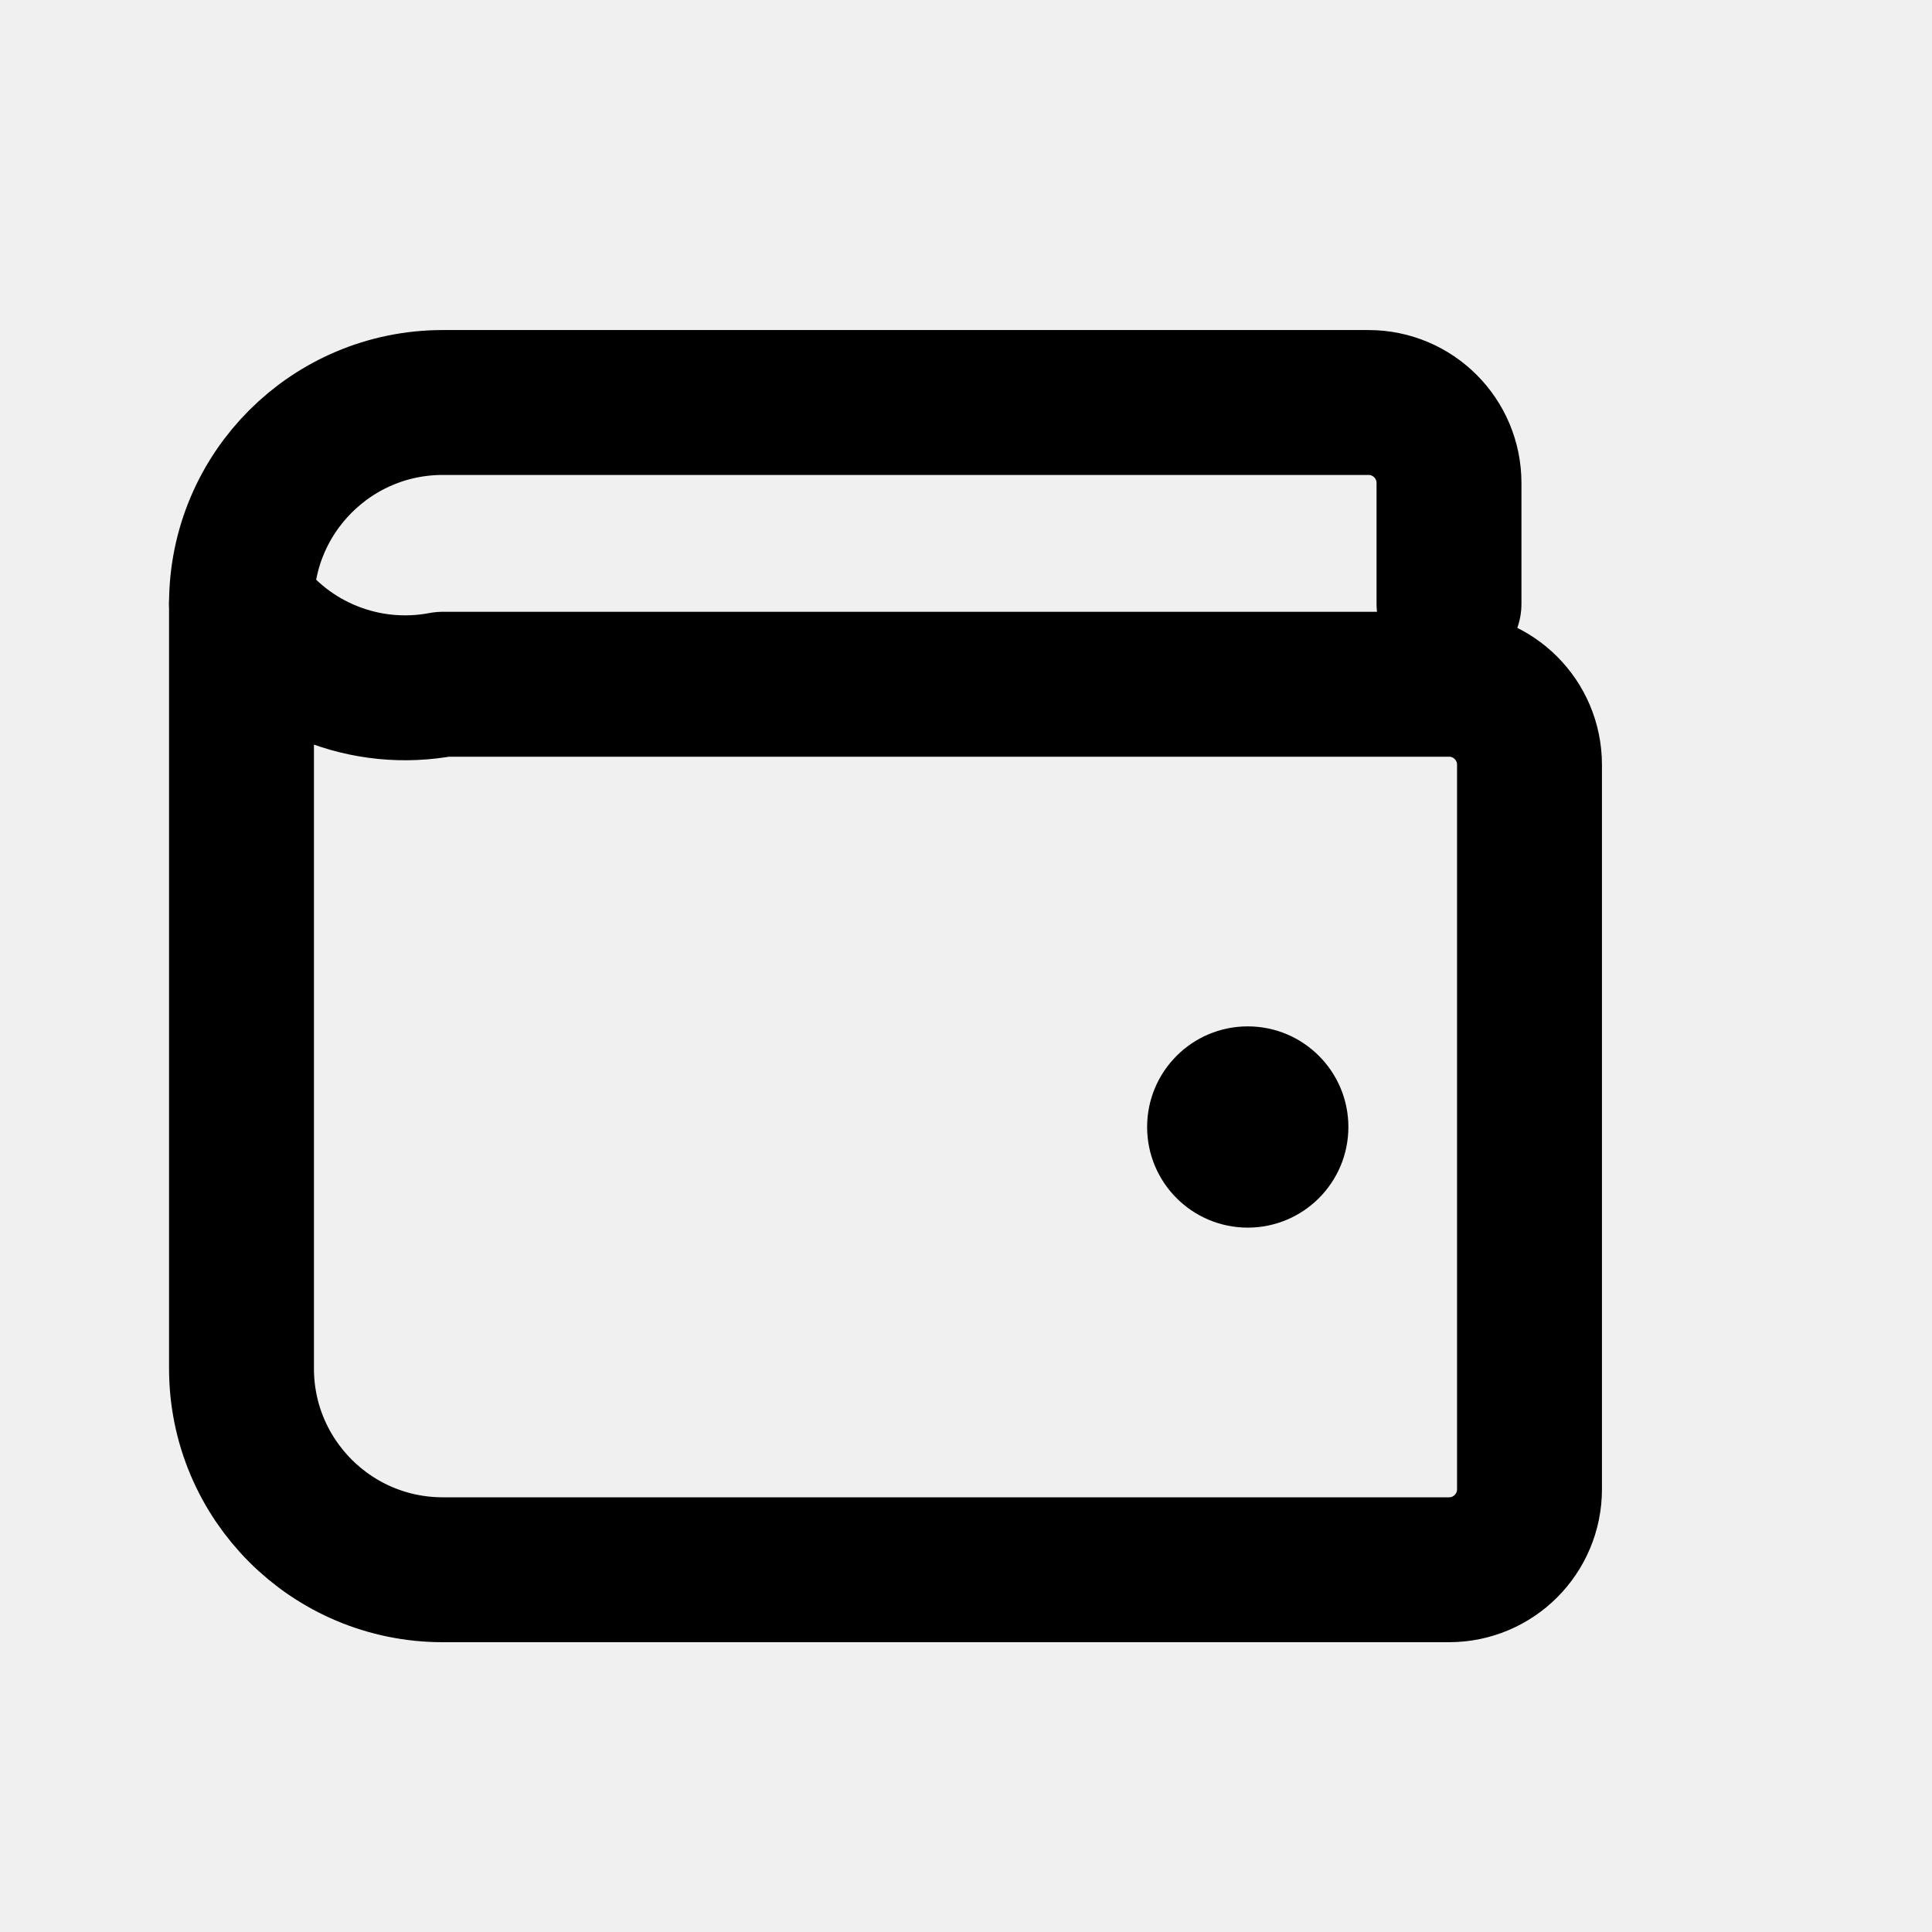
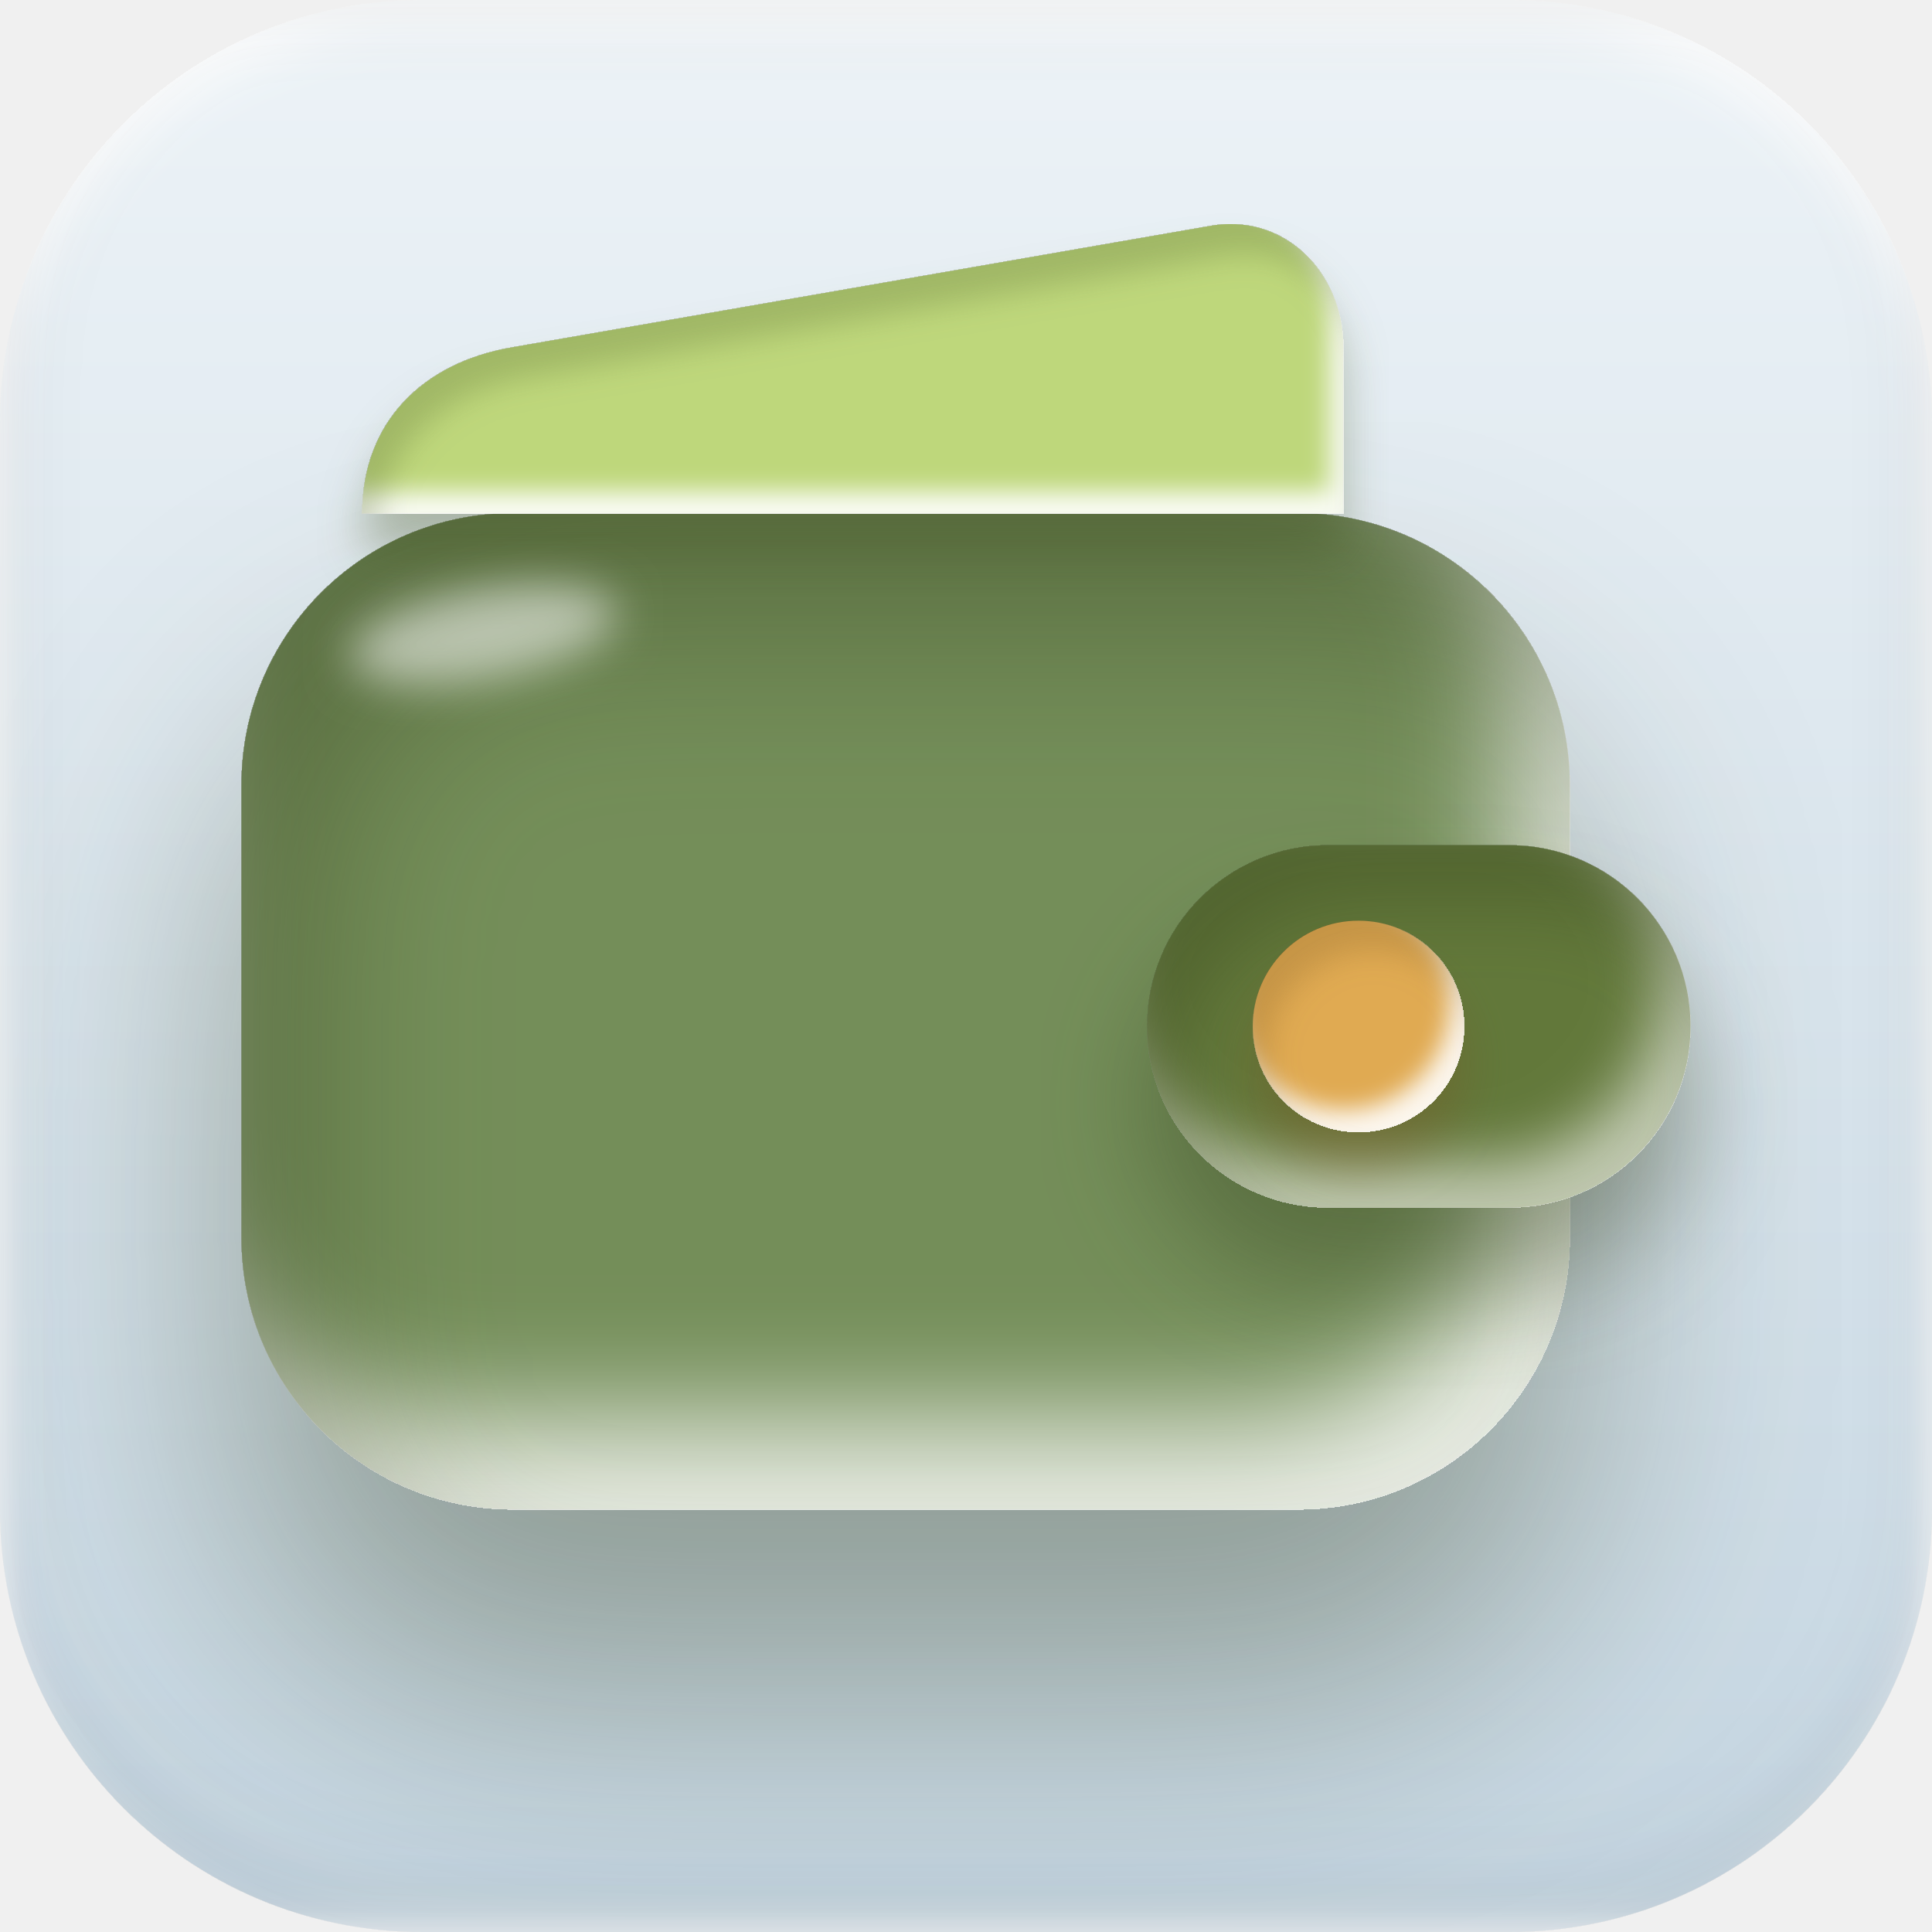
- <svg xmlns="http://www.w3.org/2000/svg" width="24" height="24" viewBox="0 0 24 24" fill="none" stroke="currentColor" stroke-width="1.8" stroke-linecap="round" stroke-linejoin="round">
-   <path d="M3 7.5A2.5 2.5 0 0 1 5.5 5H17a1 1 0 0 1 1 1v1.5" />
-   <path d="M3 7.5V17a2.5 2.5 0 0 0 2.5 2.5H18a1 1 0 0 0 1-1V9.5a1 1 0 0 0-1-1H5.5A2.5 2.5 0 0 1 3 7.5Z" />
-   <circle cx="15.5" cy="14" r="1.25" fill="currentColor" stroke="none" />
+ <svg xmlns="http://www.w3.org/2000/svg" preserveAspectRatio="none" overflow="visible" style="display: block;" width="128" height="128" viewBox="0 0 128 128" fill="none">
+   <g id="App icon Â· Clay" filter="url(#filter0_ii_0_863)">
+     <g clip-path="url(#clip0_0_863)">
+       <rect width="128" height="128" rx="28" fill="url(#paint0_linear_0_863)" />
+       <g id="wallet" filter="url(#filter1_dii_0_863)">
+         <path d="M86 34H34C24.059 34 16 42.059 16 52V82C16 91.941 24.059 100 34 100H86C95.941 100 104 91.941 104 82V52C104 42.059 95.941 34 86 34Z" fill="#748E59" />
+       </g>
+       <g id="shine" opacity="0.55" filter="url(#filter2_f_0_863)">
+         <path d="M32.521 44.954C37.416 44.091 41.151 42.069 40.863 40.437C40.576 38.806 36.374 38.182 31.479 39.046C26.584 39.909 22.849 41.931 23.137 43.563C23.424 45.194 27.626 45.818 32.521 44.954Z" fill="white" />
+       </g>
+       <g id="flap" filter="url(#filter3_dii_0_863)">
+         <path d="M24 34C24 28 28 24 34 23L80 15C85 14 89 18 89 23V34H24Z" fill="#BED77B" />
+       </g>
+       <g id="clasp" filter="url(#filter4_dii_0_863)">
+         <path d="M100 56H88C81.373 56 76 61.373 76 68C76 74.627 81.373 80 88 80H100C106.627 80 112 74.627 112 68C112 61.373 106.627 56 100 56Z" fill="#62783A" />
+       </g>
+       <g id="coin" filter="url(#filter5_dii_0_863)">
+         <path d="M90 75C93.866 75 97 71.866 97 68C97 64.134 93.866 61 90 61C86.134 61 83 64.134 83 68C83 71.866 86.134 75 90 75Z" fill="#E0AA52" />
+       </g>
+     </g>
+   </g>
+   <defs>
+     <filter id="filter0_ii_0_863" x="0" y="-3" width="128" height="133" filterUnits="userSpaceOnUse" color-interpolation-filters="sRGB">
+       <feFlood flood-opacity="0" result="BackgroundImageFix" />
+       <feBlend mode="normal" in="SourceGraphic" in2="BackgroundImageFix" result="shape" />
+       <feColorMatrix in="SourceAlpha" type="matrix" values="0 0 0 0 0 0 0 0 0 0 0 0 0 0 0 0 0 0 127 0" result="hardAlpha" />
+       <feOffset dy="2" />
+       <feGaussianBlur stdDeviation="1.5" />
+       <feComposite in2="hardAlpha" operator="arithmetic" k2="-1" k3="1" />
+       <feColorMatrix type="matrix" values="0 0 0 0 1 0 0 0 0 1 0 0 0 0 1 0 0 0 0.8 0" />
+       <feBlend mode="normal" in2="shape" result="effect1_innerShadow_0_863" />
+       <feColorMatrix in="SourceAlpha" type="matrix" values="0 0 0 0 0 0 0 0 0 0 0 0 0 0 0 0 0 0 127 0" result="hardAlpha" />
+       <feOffset dy="-3" />
+       <feGaussianBlur stdDeviation="3" />
+       <feComposite in2="hardAlpha" operator="arithmetic" k2="-1" k3="1" />
+       <feColorMatrix type="matrix" values="0 0 0 0 0.141 0 0 0 0 0.137 0 0 0 0 0.137 0 0 0 0.07 0" />
+       <feBlend mode="normal" in2="effect1_innerShadow_0_863" result="effect2_innerShadow_0_863" />
+     </filter>
+     <filter id="filter1_dii_0_863" x="-2" y="28" width="124" height="102" filterUnits="userSpaceOnUse" color-interpolation-filters="sRGB">
+       <feFlood flood-opacity="0" result="BackgroundImageFix" />
+       <feColorMatrix in="SourceAlpha" type="matrix" values="0 0 0 0 0 0 0 0 0 0 0 0 0 0 0 0 0 0 127 0" result="hardAlpha" />
+       <feOffset dy="12" />
+       <feGaussianBlur stdDeviation="9" />
+       <feColorMatrix type="matrix" values="0 0 0 0 0.169 0 0 0 0 0.216 0 0 0 0 0.082 0 0 0 0.38 0" />
+       <feBlend mode="normal" in2="BackgroundImageFix" result="effect1_dropShadow_0_863" />
+       <feBlend mode="normal" in="SourceGraphic" in2="effect1_dropShadow_0_863" result="shape" />
+       <feColorMatrix in="SourceAlpha" type="matrix" values="0 0 0 0 0 0 0 0 0 0 0 0 0 0 0 0 0 0 127 0" result="hardAlpha" />
+       <feOffset dx="-4" dy="-6" />
+       <feGaussianBlur stdDeviation="4" />
+       <feComposite in2="hardAlpha" operator="arithmetic" k2="-1" k3="1" />
+       <feColorMatrix type="matrix" values="0 0 0 0 1 0 0 0 0 1 0 0 0 0 1 0 0 0 0.85 0" />
+       <feBlend mode="normal" in2="shape" result="effect2_innerShadow_0_863" />
+       <feColorMatrix in="SourceAlpha" type="matrix" values="0 0 0 0 0 0 0 0 0 0 0 0 0 0 0 0 0 0 127 0" result="hardAlpha" />
+       <feOffset dx="5" dy="8" />
+       <feGaussianBlur stdDeviation="6" />
+       <feComposite in2="hardAlpha" operator="arithmetic" k2="-1" k3="1" />
+       <feColorMatrix type="matrix" values="0 0 0 0 0.169 0 0 0 0 0.216 0 0 0 0 0.082 0 0 0 0.35 0" />
+       <feBlend mode="normal" in2="effect2_innerShadow_0_863" result="effect3_innerShadow_0_863" />
+     </filter>
+     <filter id="filter2_f_0_863" x="20.121" y="35.657" width="23.758" height="12.686" filterUnits="userSpaceOnUse" color-interpolation-filters="sRGB">
+       <feFlood flood-opacity="0" result="BackgroundImageFix" />
+       <feBlend mode="normal" in="SourceGraphic" in2="BackgroundImageFix" result="shape" />
+       <feGaussianBlur stdDeviation="1.5" result="effect1_foregroundBlur_0_863" />
+     </filter>
+     <filter id="filter3_dii_0_863" x="21" y="13.346" width="71" height="26.154" filterUnits="userSpaceOnUse" color-interpolation-filters="sRGB">
+       <feFlood flood-opacity="0" result="BackgroundImageFix" />
+       <feColorMatrix in="SourceAlpha" type="matrix" values="0 0 0 0 0 0 0 0 0 0 0 0 0 0 0 0 0 0 127 0" result="hardAlpha" />
+       <feOffset dy="2.5" />
+       <feGaussianBlur stdDeviation="1.5" />
+       <feColorMatrix type="matrix" values="0 0 0 0 0.278 0 0 0 0 0.349 0 0 0 0 0.149 0 0 0 0.35 0" />
+       <feBlend mode="normal" in2="BackgroundImageFix" result="effect1_dropShadow_0_863" />
+       <feBlend mode="normal" in="SourceGraphic" in2="effect1_dropShadow_0_863" result="shape" />
+       <feColorMatrix in="SourceAlpha" type="matrix" values="0 0 0 0 0 0 0 0 0 0 0 0 0 0 0 0 0 0 127 0" result="hardAlpha" />
+       <feOffset dx="-1" dy="-1.5" />
+       <feGaussianBlur stdDeviation="0.75" />
+       <feComposite in2="hardAlpha" operator="arithmetic" k2="-1" k3="1" />
+       <feColorMatrix type="matrix" values="0 0 0 0 1 0 0 0 0 1 0 0 0 0 1 0 0 0 0.9 0" />
+       <feBlend mode="normal" in2="shape" result="effect2_innerShadow_0_863" />
+       <feColorMatrix in="SourceAlpha" type="matrix" values="0 0 0 0 0 0 0 0 0 0 0 0 0 0 0 0 0 0 127 0" result="hardAlpha" />
+       <feOffset dx="1" dy="2" />
+       <feGaussianBlur stdDeviation="1" />
+       <feComposite in2="hardAlpha" operator="arithmetic" k2="-1" k3="1" />
+       <feColorMatrix type="matrix" values="0 0 0 0 0.278 0 0 0 0 0.349 0 0 0 0 0.149 0 0 0 0.25 0" />
+       <feBlend mode="normal" in2="effect2_innerShadow_0_863" result="effect3_innerShadow_0_863" />
+     </filter>
+     <filter id="filter4_dii_0_863" x="69" y="53" width="50" height="39" filterUnits="userSpaceOnUse" color-interpolation-filters="sRGB">
+       <feFlood flood-opacity="0" result="BackgroundImageFix" />
+       <feColorMatrix in="SourceAlpha" type="matrix" values="0 0 0 0 0 0 0 0 0 0 0 0 0 0 0 0 0 0 127 0" result="hardAlpha" />
+       <feOffset dy="5" />
+       <feGaussianBlur stdDeviation="3.5" />
+       <feColorMatrix type="matrix" values="0 0 0 0 0.169 0 0 0 0 0.216 0 0 0 0 0.082 0 0 0 0.35 0" />
+       <feBlend mode="normal" in2="BackgroundImageFix" result="effect1_dropShadow_0_863" />
+       <feBlend mode="normal" in="SourceGraphic" in2="effect1_dropShadow_0_863" result="shape" />
+       <feColorMatrix in="SourceAlpha" type="matrix" values="0 0 0 0 0 0 0 0 0 0 0 0 0 0 0 0 0 0 127 0" result="hardAlpha" />
+       <feOffset dx="-2" dy="-3" />
+       <feGaussianBlur stdDeviation="2" />
+       <feComposite in2="hardAlpha" operator="arithmetic" k2="-1" k3="1" />
+       <feColorMatrix type="matrix" values="0 0 0 0 1 0 0 0 0 1 0 0 0 0 1 0 0 0 0.6 0" />
+       <feBlend mode="normal" in2="shape" result="effect2_innerShadow_0_863" />
+       <feColorMatrix in="SourceAlpha" type="matrix" values="0 0 0 0 0 0 0 0 0 0 0 0 0 0 0 0 0 0 127 0" result="hardAlpha" />
+       <feOffset dx="2" dy="4" />
+       <feGaussianBlur stdDeviation="2.5" />
+       <feComposite in2="hardAlpha" operator="arithmetic" k2="-1" k3="1" />
+       <feColorMatrix type="matrix" values="0 0 0 0 0.169 0 0 0 0 0.216 0 0 0 0 0.082 0 0 0 0.3 0" />
+       <feBlend mode="normal" in2="effect2_innerShadow_0_863" result="effect3_innerShadow_0_863" />
+     </filter>
+     <filter id="filter5_dii_0_863" x="80" y="59.5" width="20" height="21" filterUnits="userSpaceOnUse" color-interpolation-filters="sRGB">
+       <feFlood flood-opacity="0" result="BackgroundImageFix" />
+       <feColorMatrix in="SourceAlpha" type="matrix" values="0 0 0 0 0 0 0 0 0 0 0 0 0 0 0 0 0 0 127 0" result="hardAlpha" />
+       <feOffset dy="2.5" />
+       <feGaussianBlur stdDeviation="1.5" />
+       <feColorMatrix type="matrix" values="0 0 0 0 0.467 0 0 0 0 0.337 0 0 0 0 0.133 0 0 0 0.35 0" />
+       <feBlend mode="normal" in2="BackgroundImageFix" result="effect1_dropShadow_0_863" />
+       <feBlend mode="normal" in="SourceGraphic" in2="effect1_dropShadow_0_863" result="shape" />
+       <feColorMatrix in="SourceAlpha" type="matrix" values="0 0 0 0 0 0 0 0 0 0 0 0 0 0 0 0 0 0 127 0" result="hardAlpha" />
+       <feOffset dx="-1" dy="-1.5" />
+       <feGaussianBlur stdDeviation="0.75" />
+       <feComposite in2="hardAlpha" operator="arithmetic" k2="-1" k3="1" />
+       <feColorMatrix type="matrix" values="0 0 0 0 1 0 0 0 0 1 0 0 0 0 1 0 0 0 0.9 0" />
+       <feBlend mode="normal" in2="shape" result="effect2_innerShadow_0_863" />
+       <feColorMatrix in="SourceAlpha" type="matrix" values="0 0 0 0 0 0 0 0 0 0 0 0 0 0 0 0 0 0 127 0" result="hardAlpha" />
+       <feOffset dx="1" dy="2" />
+       <feGaussianBlur stdDeviation="1" />
+       <feComposite in2="hardAlpha" operator="arithmetic" k2="-1" k3="1" />
+       <feColorMatrix type="matrix" values="0 0 0 0 0.467 0 0 0 0 0.337 0 0 0 0 0.133 0 0 0 0.25 0" />
+       <feBlend mode="normal" in2="effect2_innerShadow_0_863" result="effect3_innerShadow_0_863" />
+     </filter>
+     <linearGradient id="paint0_linear_0_863" x1="64" y1="0" x2="64" y2="128" gradientUnits="userSpaceOnUse">
+       <stop stop-color="#EDF3F7" />
+       <stop offset="1" stop-color="#C5D6E2" />
+     </linearGradient>
+     <clipPath id="clip0_0_863">
+       <rect width="128" height="128" rx="28" fill="white" />
+     </clipPath>
+   </defs>
</svg>
